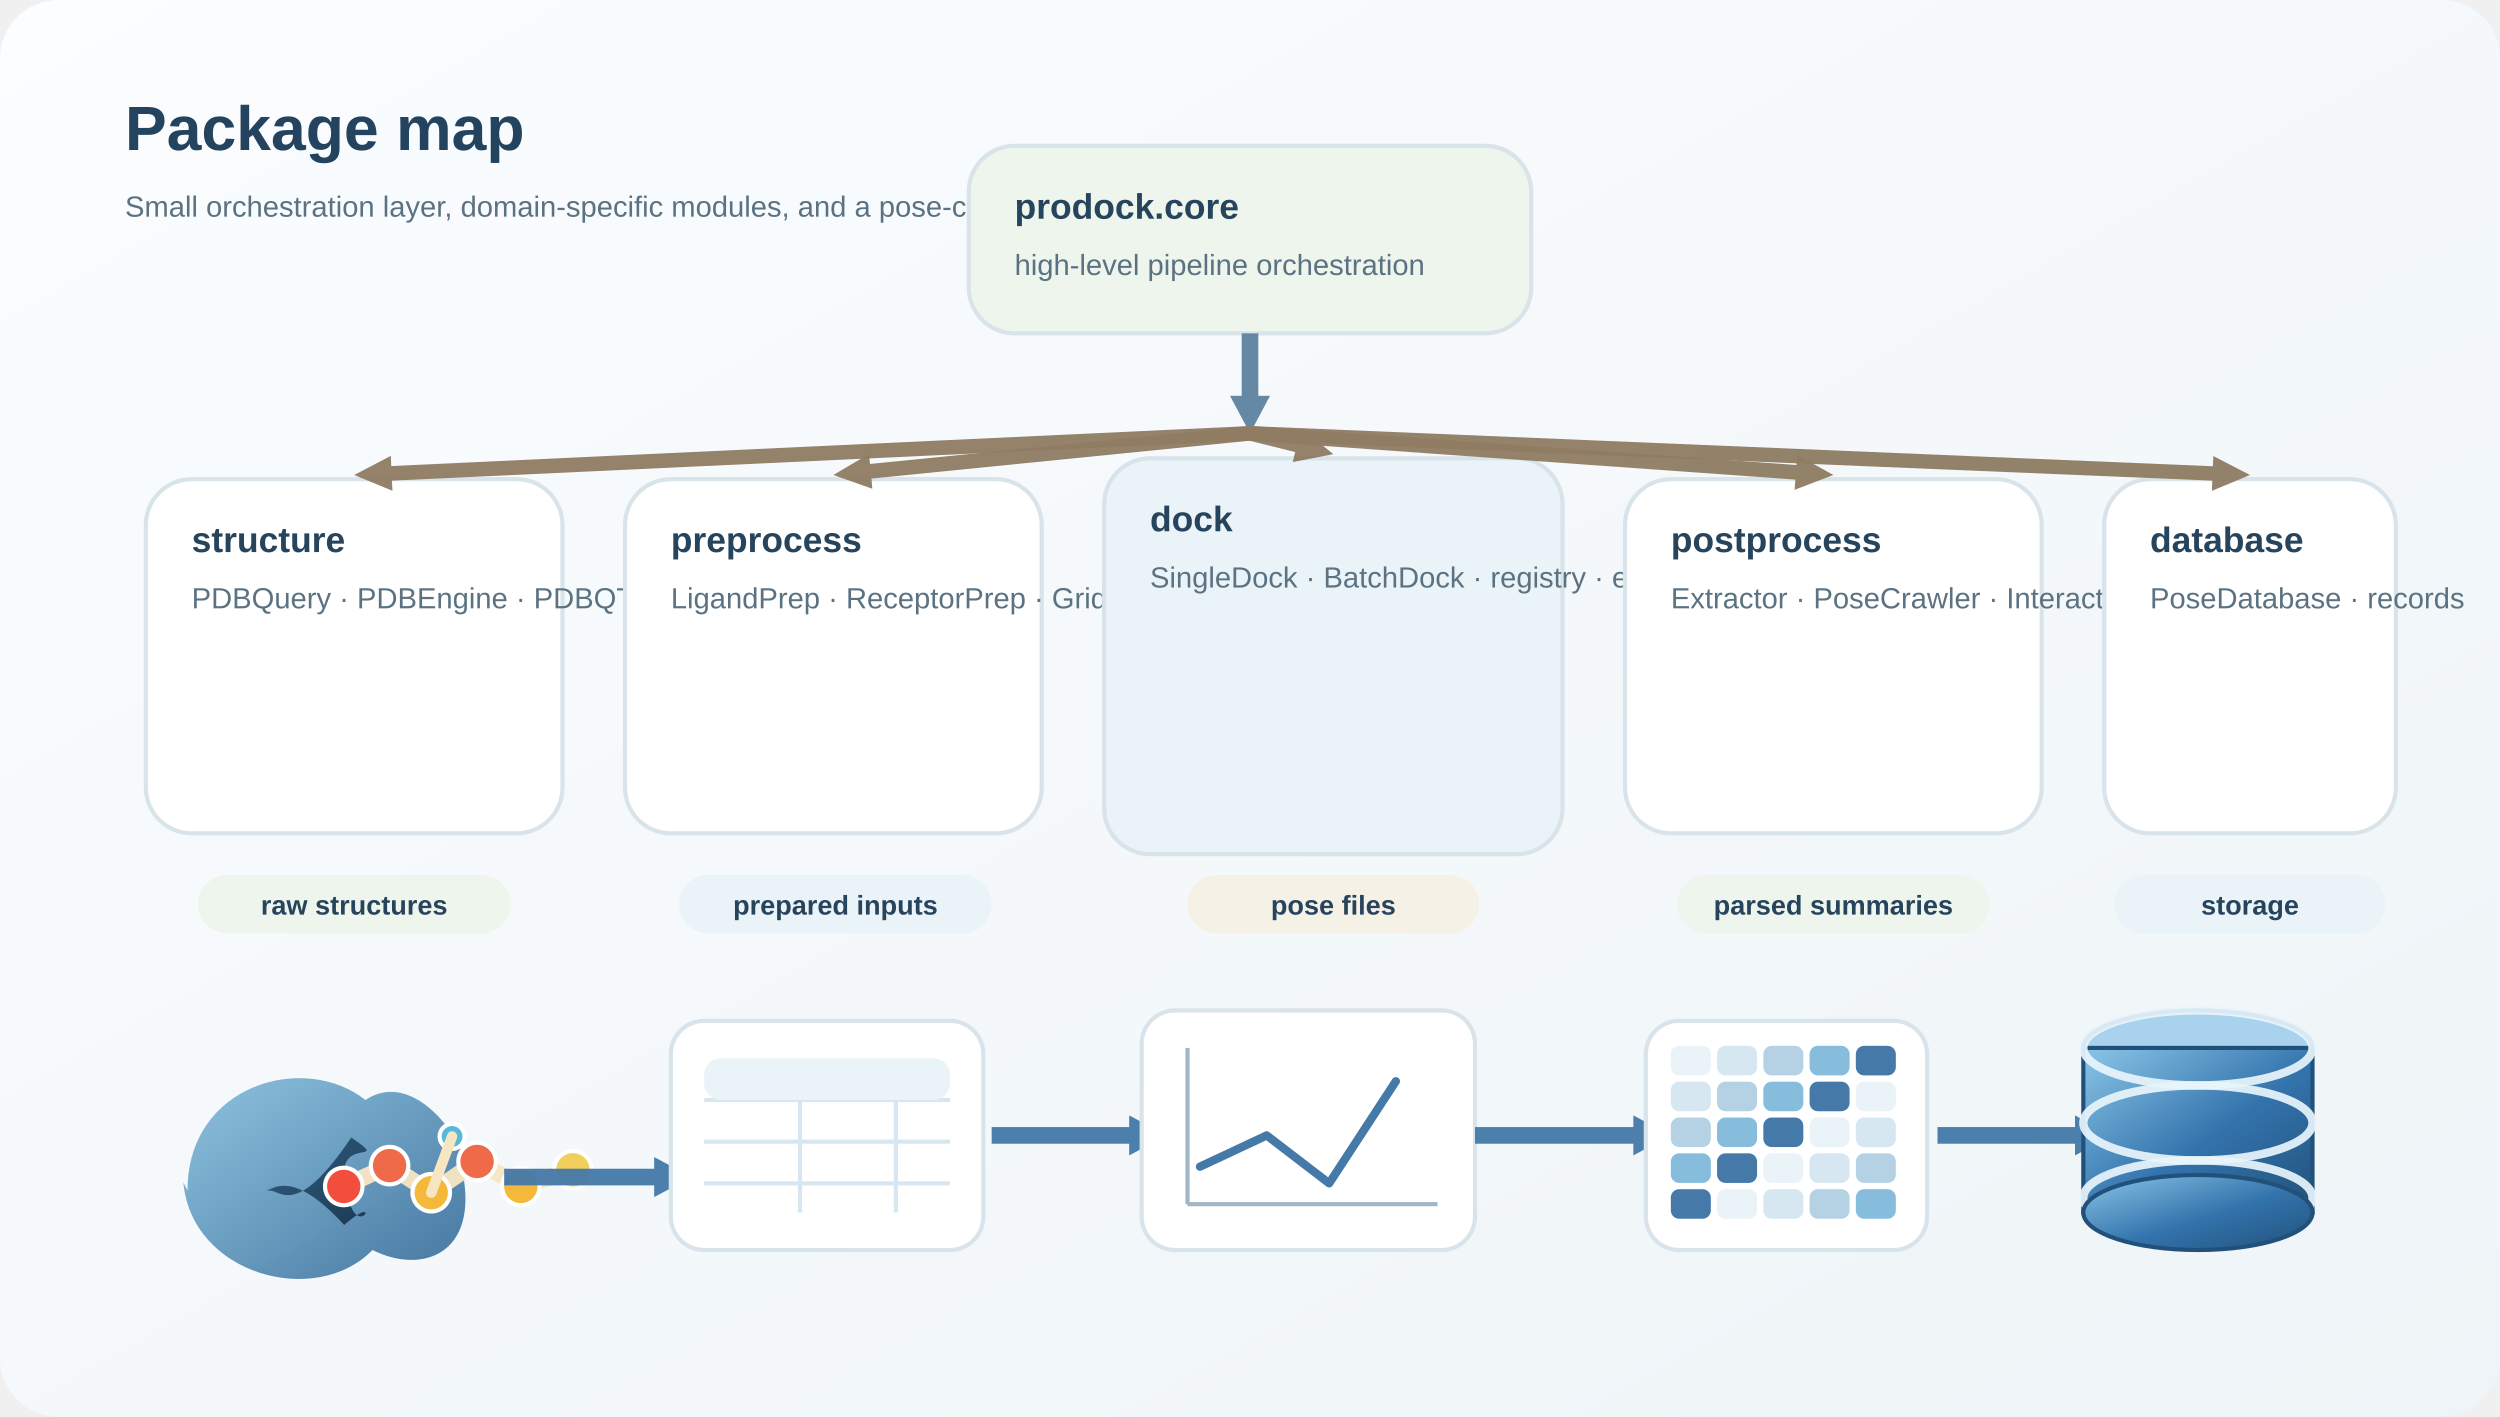
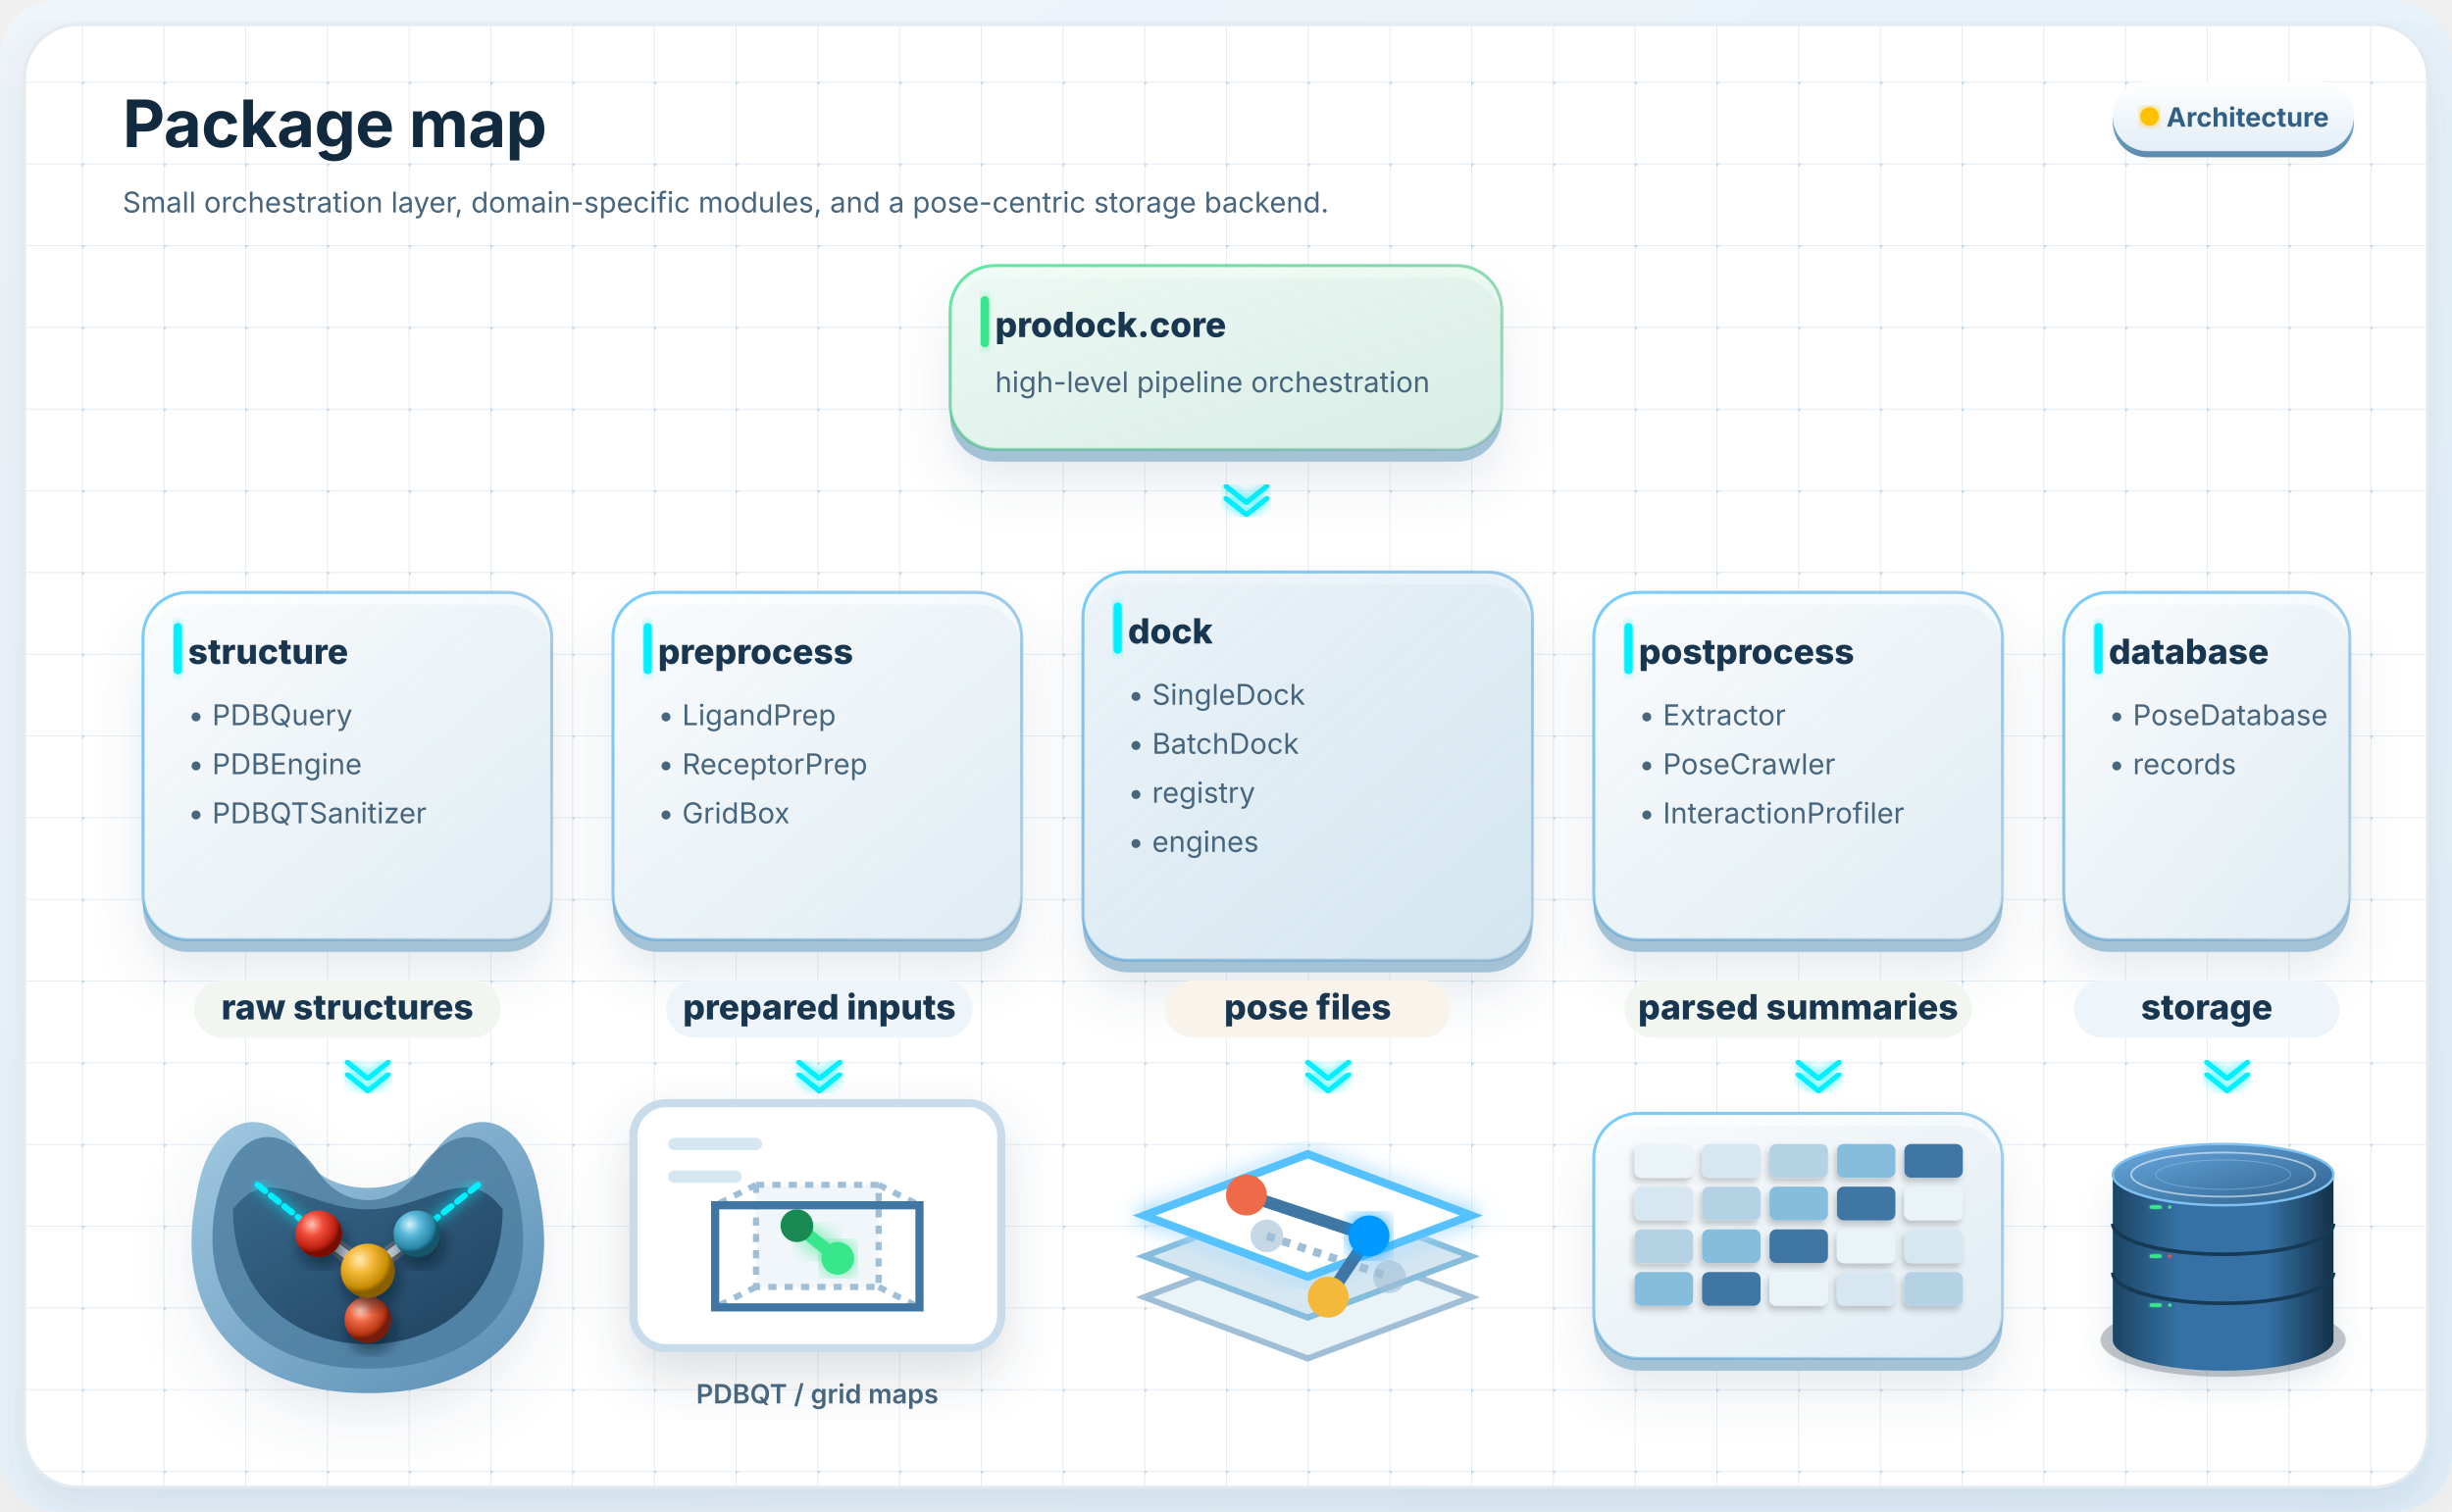
- <svg xmlns="http://www.w3.org/2000/svg" width="1200" height="680" viewBox="0 0 1200 680">
+ <svg xmlns="http://www.w3.org/2000/svg" width="1200" height="740" viewBox="0 0 1200 740">
  <defs>
    <linearGradient id="bggrad" x1="0" x2="1" y1="0" y2="1">
-       <stop offset="0%" stop-color="#fbfdff" />
-       <stop offset="100%" stop-color="#eef4f7" />
+       <stop offset="0%" stop-color="#f0f5fa" />
+       <stop offset="100%" stop-color="#e0eef8" />
+     </linearGradient>
+     <linearGradient id="navygrad" x1="0" x2="1" y1="0" y2="1">
+       <stop offset="0%" stop-color="#376789" />
+       <stop offset="100%" stop-color="#1f425f" />
    </linearGradient>
    <linearGradient id="bluegrad" x1="0" x2="1" y1="0" y2="1">
-       <stop offset="0%" stop-color="#86bddc" />
-       <stop offset="100%" stop-color="#366c98" />
-     </linearGradient>
-     <linearGradient id="navygrad" x1="0" x2="1" y1="0" y2="1">
-       <stop offset="0%" stop-color="#2f5d82" />
-       <stop offset="100%" stop-color="#1c3950" />
-     </linearGradient>
-     <linearGradient id="ambergrad" x1="0" x2="1" y1="0" y2="1">
-       <stop offset="0%" stop-color="#f6c86d" />
-       <stop offset="100%" stop-color="#c48d2d" />
-     </linearGradient>
-     <linearGradient id="sagegrad" x1="0" x2="1" y1="0" y2="1">
-       <stop offset="0%" stop-color="#9ab694" />
-       <stop offset="100%" stop-color="#6d856d" />
-     </linearGradient>
-     <linearGradient id="stonegrad" x1="0" x2="1" y1="0" y2="1">
-       <stop offset="0%" stop-color="#c8bcaa" />
-       <stop offset="100%" stop-color="#8f7c63" />
-     </linearGradient>
-     <linearGradient id="dbgrad" x1="0" x2="1" y1="0" y2="1">
-       <stop offset="0%" stop-color="#8bc6e8" />
-       <stop offset="55%" stop-color="#3373ac" />
-       <stop offset="100%" stop-color="#21517a" />
-     </linearGradient>
+       <stop offset="0%" stop-color="#9cc6df" />
+       <stop offset="100%" stop-color="#4f87b0" />
+     </linearGradient>
+     <linearGradient id="glassBox" x1="0%" y1="0%" x2="100%" y2="100%">
+       <stop offset="0%" stop-color="#ffffff" stop-opacity="0.95" />
+       <stop offset="100%" stop-color="#eaf3f8" stop-opacity="0.85" />
+     </linearGradient>
+     <linearGradient id="glassBoxAccent" x1="0%" y1="0%" x2="100%" y2="100%">
+       <stop offset="0%" stop-color="#f2fcf6" stop-opacity="0.95" />
+       <stop offset="100%" stop-color="#e0f5e8" stop-opacity="0.85" />
+     </linearGradient>
+     <linearGradient id="glassBoxBlue" x1="0%" y1="0%" x2="100%" y2="100%">
+       <stop offset="0%" stop-color="#f0f6fa" stop-opacity="0.95" />
+       <stop offset="100%" stop-color="#dcecf5" stop-opacity="0.85" />
+     </linearGradient>
+     <linearGradient id="boxStroke" x1="0%" y1="0%" x2="100%" y2="100%">
+       <stop offset="0%" stop-color="#55c2ff" stop-opacity="0.8" />
+       <stop offset="100%" stop-color="#2a75b3" stop-opacity="0.2" />
+     </linearGradient>
+     <linearGradient id="boxStrokeGreen" x1="0%" y1="0%" x2="100%" y2="100%">
+       <stop offset="0%" stop-color="#38e68c" stop-opacity="0.8" />
+       <stop offset="100%" stop-color="#198a51" stop-opacity="0.2" />
+     </linearGradient>
+     <linearGradient id="pillTop" x1="0%" y1="0%" x2="0%" y2="100%">
+       <stop offset="0%" stop-color="#ffffff" />
+       <stop offset="100%" stop-color="#e2eef7" />
+     </linearGradient>
+     <linearGradient id="pillSide" x1="0%" y1="0%" x2="0%" y2="100%">
+       <stop offset="0%" stop-color="#92bcdc" />
+       <stop offset="100%" stop-color="#5a8bac" />
+     </linearGradient>
+     <linearGradient id="dbBodyGrad" x1="0" x2="1" y1="0" y2="0">
+       <stop offset="0%" stop-color="#1c4463" />
+       <stop offset="30%" stop-color="#3571a5" />
+       <stop offset="70%" stop-color="#3571a5" />
+       <stop offset="100%" stop-color="#143147" />
+     </linearGradient>
+     <linearGradient id="dbTopGrad" x1="0" x2="1" y1="0" y2="1">
+       <stop offset="0%" stop-color="#6baae0" />
+       <stop offset="100%" stop-color="#2c608c" />
+     </linearGradient>
+     <radialGradient id="sphereYellow" cx="35%" cy="30%" r="60%">
+       <stop offset="0%" stop-color="#ffebb3" />
+       <stop offset="40%" stop-color="#f4b93b" />
+       <stop offset="85%" stop-color="#c98d06" />
+       <stop offset="100%" stop-color="#8a5f00" />
+     </radialGradient>
+     <radialGradient id="sphereRed" cx="35%" cy="30%" r="60%">
+       <stop offset="0%" stop-color="#ffc2b3" />
+       <stop offset="40%" stop-color="#f24d3d" />
+       <stop offset="85%" stop-color="#bd2111" />
+       <stop offset="100%" stop-color="#7a1005" />
+     </radialGradient>
+     <radialGradient id="sphereBlue" cx="35%" cy="30%" r="60%">
+       <stop offset="0%" stop-color="#d4f1fa" />
+       <stop offset="40%" stop-color="#57b8d9" />
+       <stop offset="85%" stop-color="#2a86a6" />
+       <stop offset="100%" stop-color="#14546b" />
+     </radialGradient>
+     <radialGradient id="sphereOrange" cx="35%" cy="30%" r="60%">
+       <stop offset="0%" stop-color="#ffd1c2" />
+       <stop offset="40%" stop-color="#ef6a48" />
+       <stop offset="85%" stop-color="#b83614" />
+       <stop offset="100%" stop-color="#751e08" />
+     </radialGradient>
+     <pattern id="cyberGrid" width="40" height="40" patternUnits="userSpaceOnUse">
+       <path d="M 40 0 L 0 0 0 40" fill="none" stroke="#cddce8" stroke-width="0.8" opacity="0.6" />
+       <circle cx="0" cy="0" r="1.5" fill="#a9c2d6" opacity="0.5" />
+     </pattern>
+     <filter id="softshadow" x="-20%" y="-20%" width="140%" height="160%">
+       <feDropShadow dx="0" dy="10" stdDeviation="12" flood-color="#4d6f8f" flood-opacity="0.15" />
+     </filter>
+     <filter id="innershadow" x="-20%" y="-20%" width="140%" height="140%">
+       <feDropShadow dx="0" dy="2" stdDeviation="2" flood-color="#afbfcc" flood-opacity="0.10" />
+     </filter>
+     <filter id="glow">
+       <feGaussianBlur stdDeviation="2.5" result="coloredBlur" />
+       <feMerge>
+         <feMergeNode in="coloredBlur" />
+         <feMergeNode in="SourceGraphic" />
+       </feMerge>
+     </filter>
+     <filter id="glowGreen">
+       <feGaussianBlur stdDeviation="2.5" result="coloredBlur" />
+       <feMerge>
+         <feMergeNode in="coloredBlur" />
+         <feMergeNode in="SourceGraphic" />
+       </feMerge>
+     </filter>
+     <filter id="blocky3D" x="-50%" y="-50%" width="200%" height="200%">
+       <feDropShadow dx="-2.5" dy="3.5" stdDeviation="0" flood-color="#1a364f" flood-opacity="0.4" />
+       <feDropShadow dx="-1" dy="2" stdDeviation="1.5" flood-color="#000000" flood-opacity="0.2" />
+     </filter>
+     <filter id="cardShadow" x="-30%" y="-30%" width="160%" height="160%">
+       <feDropShadow dx="0" dy="6" stdDeviation="6" flood-color="#3a566e" flood-opacity="0.18" />
+     </filter>
+     <filter id="atomShadow" x="-30%" y="-30%" width="160%" height="160%">
+       <feDropShadow dx="1.5" dy="4" stdDeviation="2.5" flood-color="#051421" flood-opacity="0.5" />
+     </filter>
    <style>
-     .title{font:700 30px Arial, sans-serif; fill:#23435f}
-     .subtitle{font:600 18px Arial, sans-serif; fill:#4579A8}
-     .label{font:700 17px Arial, sans-serif; fill:#27445D}
-     .body{font:400 14px Arial, sans-serif; fill:#5B7282}
-     .small{font:600 13px Arial, sans-serif; fill:#5B7282}
-     .tiny{font:600 11px Arial, sans-serif; fill:#6d7d87}
+     .title{font:700 32px 'Inter','Segoe UI',Arial,sans-serif; fill:#112a40; letter-spacing:-0.2px}
+     .label{font:800 17px 'Inter','Segoe UI',Arial,sans-serif; fill:#18364f}
+     .body{font:400 14px 'Inter','Segoe UI',Arial,sans-serif; fill:#47657d}
+     .small{font:600 13px 'Inter','Segoe UI',Arial,sans-serif; fill:#47657d}
+     .tiny{font:600 11.5px 'Inter','Segoe UI',Arial,sans-serif; fill:#6a7e8c; letter-spacing:0.1px}
+     .neon-green{fill:#10b968}
+     .cyber-dot{fill:#ffc000}
  </style>
  </defs>
-   <rect x="0" y="0" width="1200" height="680" rx="28" fill="url(#bggrad)" />
+   <rect x="0" y="0" width="1200" height="740" rx="28" fill="url(#bggrad)" />
+   <rect x="12" y="12" width="1176" height="716" rx="26" fill="#ffffff" filter="url(#softshadow)" />
+   <rect x="12" y="12" width="1176" height="716" rx="26" fill="url(#cyberGrid)" />
+   <rect x="12" y="12" width="1176" height="716" rx="26" fill="none" stroke="#e3ebf1" stroke-width="1.5" pointer-events="none" />
  <text x="60" y="72" class="title">Package map</text>
+   <g transform="translate(1034, 40)">
+     <rect x="0" y="3" width="118" height="34" rx="17" fill="url(#pillSide)" filter="url(#innershadow)" />
+     <rect x="0" y="0" width="118" height="34" rx="17" fill="url(#pillTop)" />
+     <circle cx="18" cy="17" r="4.5" class="cyber-dot" filter="url(#glow)" />
+     <text x="66" y="22" font-family="Inter,Segoe UI,Arial,sans-serif" font-size="13" font-weight="700" fill="#315f86" text-anchor="middle">Architecture</text>
+   </g>
  <text x="60" y="104" class="body">Small orchestration layer, domain-specific modules, and a pose-centric storage backend.</text>
-   <rect x="465" y="70" width="270" height="90" rx="22" fill="#eef5ed" stroke="#d8e3ea" stroke-width="2" />
-   <text x="487" y="105" class="label">prodock.core</text>
-   <text x="487" y="132" class="body">high-level pipeline orchestration</text>
-   <polygon points="596.0,160.0 596.0,190.0 590.4,190.0 600.0,208.0 609.6,190.0 604.0,190.0 604.0,160.0" fill="#5d83a0" opacity="0.95" />
-   <rect x="70" y="230" width="200" height="170" rx="22" fill="#ffffff" stroke="#d8e3ea" stroke-width="2" />
-   <text x="92" y="265" class="label">structure</text>
-   <text x="92" y="292" class="body">PDBQuery · PDBEngine · PDBQTSanitizer</text>
-   <rect x="300" y="230" width="200" height="170" rx="22" fill="#ffffff" stroke="#d8e3ea" stroke-width="2" />
-   <text x="322" y="265" class="label">preprocess</text>
-   <text x="322" y="292" class="body">LigandPrep · ReceptorPrep · GridBox</text>
-   <rect x="530" y="220" width="220" height="190" rx="22" fill="#eaf3f8" stroke="#d8e3ea" stroke-width="2" />
-   <text x="552" y="255" class="label">dock</text>
-   <text x="552" y="282" class="body">SingleDock · BatchDock · registry · engines</text>
-   <rect x="780" y="230" width="200" height="170" rx="22" fill="#ffffff" stroke="#d8e3ea" stroke-width="2" />
-   <text x="802" y="265" class="label">postprocess</text>
-   <text x="802" y="292" class="body">Extractor · PoseCrawler · InteractionProfiler</text>
-   <rect x="1010" y="230" width="140" height="170" rx="22" fill="#ffffff" stroke="#d8e3ea" stroke-width="2" />
-   <text x="1032" y="265" class="label">database</text>
-   <text x="1032" y="292" class="body">PoseDatabase · records</text>
-   <polygon points="599.8,204.5 187.8,223.7 187.6,218.8 170.0,228.0 188.4,235.6 188.1,230.7 600.2,211.5" fill="#8f7c63" opacity="0.95" />
-   <polygon points="599.7,204.5 417.6,222.7 417.1,217.9 400.0,228.0 418.7,234.6 418.3,229.7 600.3,211.5" fill="#8f7c63" opacity="0.95" />
-   <polygon points="599.2,211.4 621.7,217.0 620.5,221.8 640.0,218.0 624.6,205.5 623.4,210.2 600.8,204.6" fill="#8f7c63" opacity="0.95" />
-   <polygon points="599.8,211.5 861.8,230.2 861.4,235.1 880.0,228.0 862.6,218.3 862.3,223.2 600.2,204.5" fill="#8f7c63" opacity="0.95" />
-   <polygon points="599.9,211.5 1061.9,230.7 1061.7,235.6 1080.0,228.0 1062.4,218.9 1062.2,223.8 600.1,204.5" fill="#8f7c63" opacity="0.95" />
-   <rect x="95" y="420" width="150" height="28" rx="14.0" fill="#EEF5ED" />
-   <text x="170.0" y="439.0" font-family="Arial,sans-serif" font-size="13" font-weight="700" fill="#27445D" text-anchor="middle">raw structures</text>
-   <rect x="326" y="420" width="150" height="28" rx="14.0" fill="#EAF3F8" />
-   <text x="401.0" y="439.0" font-family="Arial,sans-serif" font-size="13" font-weight="700" fill="#27445D" text-anchor="middle">prepared inputs</text>
-   <rect x="570" y="420" width="140" height="28" rx="14.0" fill="#F6F1E7" />
-   <text x="640.0" y="439.0" font-family="Arial,sans-serif" font-size="13" font-weight="700" fill="#27445D" text-anchor="middle">pose files</text>
-   <rect x="805" y="420" width="150" height="28" rx="14.0" fill="#EEF5ED" />
-   <text x="880.0" y="439.0" font-family="Arial,sans-serif" font-size="13" font-weight="700" fill="#27445D" text-anchor="middle">parsed summaries</text>
-   <rect x="1015" y="420" width="130" height="28" rx="14.0" fill="#EAF3F8" />
-   <text x="1080.0" y="439.0" font-family="Arial,sans-serif" font-size="13" font-weight="700" fill="#27445D" text-anchor="middle">storage</text>
-   <g transform="translate(70,500)">
-     <path d="M20,71.5 C20,20 76.5,5 105.4,28 C132.6,10 160,60 152,62.4 C160,102 132.6,112 108.8,100 C81.6,128 22,112 18,67.6 Z" fill="url(#bluegrad)" opacity="0.92" />
-     <path d="M58,71.5 C62,70 71.4,62 95.2,88 C115.6,70 100,100 96,68.9 C90,44 119,60 98.6,46 C73.1,84 65,72 60,71.5 Z" fill="url(#navygrad)" opacity="0.98" />
-     <line x1="95.0" y1="69.5" x2="117.0" y2="59.5" stroke="#f7e6c2" stroke-width="8.0" stroke-linecap="round" opacity="0.95" />
-     <line x1="117.0" y1="59.5" x2="137.0" y2="72.5" stroke="#f7e6c2" stroke-width="8.0" stroke-linecap="round" opacity="0.95" />
-     <line x1="137.0" y1="72.5" x2="159.0" y2="57.5" stroke="#f7e6c2" stroke-width="8.0" stroke-linecap="round" opacity="0.95" />
-     <line x1="159.0" y1="57.5" x2="180.0" y2="69.5" stroke="#f7e6c2" stroke-width="8.0" stroke-linecap="round" opacity="0.95" />
-     <line x1="180.0" y1="69.5" x2="205.0" y2="61.5" stroke="#f7e6c2" stroke-width="8.0" stroke-linecap="round" opacity="0.95" />
-     <circle cx="95.0" cy="69.5" r="9.0" fill="#f24d3d" stroke="#ffffff" stroke-width="2.0" />
-     <circle cx="117.0" cy="59.5" r="9.0" fill="#ef6a48" stroke="#ffffff" stroke-width="2.0" />
-     <circle cx="137.0" cy="72.5" r="9.0" fill="#f4b93b" stroke="#ffffff" stroke-width="2.0" />
-     <circle cx="159.0" cy="57.5" r="9.0" fill="#ef6a48" stroke="#ffffff" stroke-width="2.0" />
-     <circle cx="180.0" cy="69.5" r="9.0" fill="#f4b93b" stroke="#ffffff" stroke-width="2.0" />
-     <circle cx="205.0" cy="61.5" r="9.0" fill="#f0d05a" stroke="#ffffff" stroke-width="2.0" />
-     <circle cx="147.0" cy="45.5" r="6.0" fill="#57b8d9" stroke="#fff" stroke-width="2.0" />
-     <line x1="137.0" y1="72.5" x2="147.0" y2="45.5" stroke="#f7e6c2" stroke-width="5.0" stroke-linecap="round" />
+   <g stroke="#00f0ff" stroke-width="2.5" stroke-linecap="round" stroke-linejoin="round" fill="none" transform="translate(0, 60)">
+     <g transform="translate(600, 178)">
+       <path d="M 0 0 L 10 8 L 20 0" filter="url(#glow)" />
+       <path d="M 0 6 L 10 14 L 20 6" filter="url(#glow)" />
+     </g>
+     <g transform="translate(345, 332)">
+       <path d="M 0 0 L 8 10 L 0 20" filter="url(#glow)" />
+       <path d="M 6 0 L 14 10 L 6 20" filter="url(#glow)" />
+     </g>
+     <g transform="translate(345, 490)">
+       <path d="M 0 0 L 8 10 L 0 20" filter="url(#glow)" />
+       <path d="M 6 0 L 14 10 L 6 20" filter="url(#glow)" />
+     </g>
+     <g transform="translate(170, 460)">
+       <path d="M 0 0 L 10 8 L 20 0" filter="url(#glow)" />
+       <path d="M 0 6 L 10 14 L 20 6" filter="url(#glow)" />
+     </g>
+     <g transform="translate(391, 460)">
+       <path d="M 0 0 L 10 8 L 20 0" filter="url(#glow)" />
+       <path d="M 0 6 L 10 14 L 20 6" filter="url(#glow)" />
+     </g>
+     <g transform="translate(640, 460)">
+       <path d="M 0 0 L 10 8 L 20 0" filter="url(#glow)" />
+       <path d="M 0 6 L 10 14 L 20 6" filter="url(#glow)" />
+     </g>
+     <g transform="translate(880, 460)">
+       <path d="M 0 0 L 10 8 L 20 0" filter="url(#glow)" />
+       <path d="M 0 6 L 10 14 L 20 6" filter="url(#glow)" />
+     </g>
+     <g transform="translate(1080, 460)">
+       <path d="M 0 0 L 10 8 L 20 0" filter="url(#glow)" />
+       <path d="M 0 6 L 10 14 L 20 6" filter="url(#glow)" />
+     </g>
  </g>
-   <polygon points="242.0,569.0 314.0,569.0 314.0,574.6 332.0,565.0 314.0,555.4 314.0,561.0 242.0,561.0" fill="#4579A8" opacity="0.95" />
-   <g transform="translate(322,490)">
-     <rect x="0" y="0" width="150" height="110" rx="16" fill="#ffffff" stroke="#d8e3ea" stroke-width="2" />
-     <line x1="16" y1="38" x2="134" y2="38" stroke="#d7e6ef" stroke-width="2" />
-     <line x1="16" y1="58" x2="134" y2="58" stroke="#d7e6ef" stroke-width="2" />
-     <line x1="16" y1="78" x2="134" y2="78" stroke="#d7e6ef" stroke-width="2" />
-     <line x1="62" y1="18" x2="62" y2="92" stroke="#d7e6ef" stroke-width="2" />
-     <line x1="108" y1="18" x2="108" y2="92" stroke="#d7e6ef" stroke-width="2" />
-     <rect x="16" y="18" width="118" height="20" rx="8" fill="#EAF3F8" />
-   </g>
-   <polygon points="476.0,549.0 542.0,549.0 542.0,554.6 560.0,545.0 542.0,535.4 542.0,541.0 476.0,541.0" fill="#4579A8" opacity="0.95" />
-   <g transform="translate(548,485)">
-     <rect x="0" y="0" width="160" height="115" rx="16" fill="#ffffff" stroke="#d8e3ea" stroke-width="2" />
-     <line x1="22" y1="93" x2="142" y2="93" stroke="#9fb6c8" stroke-width="2" />
-     <line x1="22" y1="18" x2="22" y2="93" stroke="#9fb6c8" stroke-width="2" />
-     <polyline points="28,75 60,60 90,83 122,34" fill="none" stroke="#4579A8" stroke-width="4" stroke-linecap="round" stroke-linejoin="round" />
-   </g>
-   <polygon points="708.0,549.0 784.0,549.0 784.0,554.6 802.0,545.0 784.0,535.4 784.0,541.0 708.0,541.0" fill="#4579A8" opacity="0.95" />
-   <g transform="translate(790,490)">
-     <rect x="0" y="0" width="135" height="110" rx="16" fill="#ffffff" stroke="#d8e3ea" stroke-width="2" />
-     <rect x="12.0" y="12.0" width="19.2" height="14.2" rx="4" fill="#eaf3f8" />
-     <rect x="34.2" y="12.0" width="19.2" height="14.2" rx="4" fill="#d6e7f1" />
-     <rect x="56.4" y="12.0" width="19.2" height="14.2" rx="4" fill="#b5d2e5" />
-     <rect x="78.6" y="12.0" width="19.2" height="14.2" rx="4" fill="#86bddc" />
-     <rect x="100.8" y="12.0" width="19.2" height="14.2" rx="4" fill="#4579A8" />
-     <rect x="12.0" y="29.2" width="19.2" height="14.2" rx="4" fill="#d6e7f1" />
-     <rect x="34.2" y="29.2" width="19.2" height="14.2" rx="4" fill="#b5d2e5" />
-     <rect x="56.4" y="29.2" width="19.2" height="14.2" rx="4" fill="#86bddc" />
-     <rect x="78.6" y="29.2" width="19.2" height="14.2" rx="4" fill="#4579A8" />
-     <rect x="100.8" y="29.2" width="19.2" height="14.2" rx="4" fill="#eaf3f8" />
-     <rect x="12.0" y="46.4" width="19.2" height="14.2" rx="4" fill="#b5d2e5" />
-     <rect x="34.2" y="46.4" width="19.2" height="14.2" rx="4" fill="#86bddc" />
-     <rect x="56.4" y="46.4" width="19.2" height="14.2" rx="4" fill="#4579A8" />
-     <rect x="78.6" y="46.4" width="19.2" height="14.2" rx="4" fill="#eaf3f8" />
-     <rect x="100.8" y="46.4" width="19.2" height="14.2" rx="4" fill="#d6e7f1" />
-     <rect x="12.0" y="63.6" width="19.2" height="14.2" rx="4" fill="#86bddc" />
-     <rect x="34.2" y="63.6" width="19.2" height="14.2" rx="4" fill="#4579A8" />
-     <rect x="56.4" y="63.6" width="19.2" height="14.2" rx="4" fill="#eaf3f8" />
-     <rect x="78.6" y="63.6" width="19.2" height="14.2" rx="4" fill="#d6e7f1" />
-     <rect x="100.8" y="63.6" width="19.2" height="14.2" rx="4" fill="#b5d2e5" />
-     <rect x="12.0" y="80.8" width="19.2" height="14.2" rx="4" fill="#4579A8" />
-     <rect x="34.2" y="80.8" width="19.2" height="14.2" rx="4" fill="#eaf3f8" />
-     <rect x="56.4" y="80.8" width="19.2" height="14.2" rx="4" fill="#d6e7f1" />
-     <rect x="78.6" y="80.8" width="19.2" height="14.2" rx="4" fill="#b5d2e5" />
-     <rect x="100.8" y="80.8" width="19.2" height="14.2" rx="4" fill="#86bddc" />
-   </g>
-   <polygon points="930.0,549.0 996.0,549.0 996.0,554.6 1014.0,545.0 996.0,535.4 996.0,541.0 930.0,541.0" fill="#4579A8" opacity="0.95" />
-   <g transform="translate(1000,485)">
-     <ellipse cx="55.0" cy="18" rx="55.0" ry="18" fill="#a8d2ee" stroke="#21517a" stroke-width="2" />
-     <rect x="0" y="18" width="110" height="79" fill="url(#dbgrad)" stroke="#21517a" stroke-width="2" />
-     <ellipse cx="55.0" cy="18" rx="55.0" ry="18" fill="none" stroke="#e8f5fc" stroke-width="4" opacity="0.92" />
-     <ellipse cx="55.0" cy="54" rx="55.0" ry="18" fill="none" stroke="#e8f5fc" stroke-width="4" opacity="0.92" />
-     <ellipse cx="55.0" cy="90" rx="55.0" ry="18" fill="none" stroke="#e8f5fc" stroke-width="4" opacity="0.92" />
-     <ellipse cx="55.0" cy="97" rx="55.0" ry="18" fill="url(#dbgrad)" stroke="#21517a" stroke-width="2" />
+   <g transform="translate(0, 60)">
+     <g transform="translate(465, 70)">
+       <rect x="0" y="6" width="270" height="90" rx="22" fill="#a4c2d6" filter="url(#softshadow)" />
+       <rect x="0" y="0" width="270" height="90" rx="22" fill="url(#glassBoxAccent)" stroke="url(#boxStrokeGreen)" stroke-width="1.5" />
+       <text x="22" y="35" class="label">prodock.core</text>
+       <text x="22" y="62" class="body">high-level pipeline orchestration</text>
+       <rect x="15" y="15" width="4" height="25" rx="2" fill="#38e68c" filter="url(#glowGreen)" />
+     </g>
+     <g transform="translate(70, 230)">
+       <rect x="0" y="6" width="200" height="170" rx="22" fill="#a4c2d6" filter="url(#softshadow)" />
+       <rect x="0" y="0" width="200" height="170" rx="22" fill="url(#glassBox)" stroke="url(#boxStroke)" stroke-width="1.5" />
+       <text x="22" y="35" class="label">structure</text>
+       <text x="22" y="65" class="body">
+         <tspan x="22" dy="0">• PDBQuery</tspan>
+         <tspan x="22" dy="24">• PDBEngine</tspan>
+         <tspan x="22" dy="24">• PDBQTSanitizer</tspan>
+       </text>
+       <rect x="15" y="15" width="4" height="25" rx="2" fill="#00f0ff" filter="url(#glow)" />
+     </g>
+     <g transform="translate(300, 230)">
+       <rect x="0" y="6" width="200" height="170" rx="22" fill="#a4c2d6" filter="url(#softshadow)" />
+       <rect x="0" y="0" width="200" height="170" rx="22" fill="url(#glassBox)" stroke="url(#boxStroke)" stroke-width="1.5" />
+       <text x="22" y="35" class="label">preprocess</text>
+       <text x="22" y="65" class="body">
+         <tspan x="22" dy="0">• LigandPrep</tspan>
+         <tspan x="22" dy="24">• ReceptorPrep</tspan>
+         <tspan x="22" dy="24">• GridBox</tspan>
+       </text>
+       <rect x="15" y="15" width="4" height="25" rx="2" fill="#00f0ff" filter="url(#glow)" />
+     </g>
+     <g transform="translate(530, 220)">
+       <rect x="0" y="6" width="220" height="190" rx="22" fill="#a4c2d6" filter="url(#softshadow)" />
+       <rect x="0" y="0" width="220" height="190" rx="22" fill="url(#glassBoxBlue)" stroke="url(#boxStroke)" stroke-width="1.5" />
+       <text x="22" y="35" class="label">dock</text>
+       <text x="22" y="65" class="body">
+         <tspan x="22" dy="0">• SingleDock</tspan>
+         <tspan x="22" dy="24">• BatchDock</tspan>
+         <tspan x="22" dy="24">• registry</tspan>
+         <tspan x="22" dy="24">• engines</tspan>
+       </text>
+       <rect x="15" y="15" width="4" height="25" rx="2" fill="#00f0ff" filter="url(#glow)" />
+     </g>
+     <g transform="translate(780, 230)">
+       <rect x="0" y="6" width="200" height="170" rx="22" fill="#a4c2d6" filter="url(#softshadow)" />
+       <rect x="0" y="0" width="200" height="170" rx="22" fill="url(#glassBox)" stroke="url(#boxStroke)" stroke-width="1.5" />
+       <text x="22" y="35" class="label">postprocess</text>
+       <text x="22" y="65" class="body">
+         <tspan x="22" dy="0">• Extractor</tspan>
+         <tspan x="22" dy="24">• PoseCrawler</tspan>
+         <tspan x="22" dy="24">• InteractionProfiler</tspan>
+       </text>
+       <rect x="15" y="15" width="4" height="25" rx="2" fill="#00f0ff" filter="url(#glow)" />
+     </g>
+     <g transform="translate(1010, 230)">
+       <rect x="0" y="6" width="140" height="170" rx="22" fill="#a4c2d6" filter="url(#softshadow)" />
+       <rect x="0" y="0" width="140" height="170" rx="22" fill="url(#glassBox)" stroke="url(#boxStroke)" stroke-width="1.5" />
+       <text x="22" y="35" class="label">database</text>
+       <text x="22" y="65" class="body">
+         <tspan x="22" dy="0">• PoseDatabase</tspan>
+         <tspan x="22" dy="24">• records</tspan>
+       </text>
+       <rect x="15" y="15" width="4" height="25" rx="2" fill="#00f0ff" filter="url(#glow)" />
+     </g>
+     <rect x="95" y="420" width="150" height="28" rx="14.0" fill="#f1f7f0" />
+     <text x="170.0" y="439.0" class="label" fill="#23445f" text-anchor="middle" font-size="13">raw structures</text>
+     <rect x="326" y="420" width="150" height="28" rx="14.0" fill="#edf5fa" />
+     <text x="401.0" y="439.0" class="label" fill="#23445f" text-anchor="middle" font-size="13">prepared inputs</text>
+     <rect x="570" y="420" width="140" height="28" rx="14.0" fill="#f8f4ec" />
+     <text x="640.0" y="439.0" class="label" fill="#23445f" text-anchor="middle" font-size="13">pose files</text>
+     <rect x="795" y="420" width="170" height="28" rx="14.0" fill="#f1f7f0" />
+     <text x="880.0" y="439.0" class="label" fill="#23445f" text-anchor="middle" font-size="13">parsed summaries</text>
+     <rect x="1015" y="420" width="130" height="28" rx="14.0" fill="#edf5fa" />
+     <text x="1080.0" y="439.0" class="label" fill="#23445f" text-anchor="middle" font-size="13">storage</text>
+     <g transform="translate(0,-50) scale(1.2)">
+       <path d="M 80,480 C 70,530 100,560 150,560 C 200,560 230,530 220,480 C 215,445 190,440 175,465 C 165,480 135,480 125,465 C 110,440 85,445 80,480 Z" fill="url(#bluegrad)" opacity="0.95" filter="url(#softshadow)" />
+       <path d="M 88,483 C 80,525 108,550 150,550 C 192,550 220,525 212,483 C 205,450 185,448 170,470 C 160,485 140,485 130,470 C 115,448 95,450 88,483 Z" fill="#4a7c9f" opacity="0.8" />
+       <path d="M 95,485 C 95,520 120,540 150,540 C 180,540 205,520 205,485 C 190,465 175,485 150,485 C 125,485 110,465 95,485 Z" fill="url(#navygrad)" opacity="1" />
+       <line x1="130" y1="495" x2="105" y2="475" stroke="#00f0ff" stroke-width="2.5" stroke-dasharray="4,3" stroke-linecap="round" filter="url(#glow)" />
+       <line x1="170" y1="495" x2="195" y2="475" stroke="#00f0ff" stroke-width="2.5" stroke-dasharray="4,3" stroke-linecap="round" filter="url(#glow)" />
+       <line x1="150" y1="530" x2="150" y2="550" stroke="#00f0ff" stroke-width="2.5" stroke-dasharray="4,3" stroke-linecap="round" filter="url(#glow)" />
+       <line x1="150" y1="510" x2="130" y2="495" stroke="#5a6b7a" stroke-width="7" stroke-linecap="round" />
+       <line x1="150" y1="510" x2="130" y2="495" stroke="#cbd6e0" stroke-width="3.5" stroke-linecap="round" />
+       <line x1="150" y1="510" x2="170" y2="495" stroke="#5a6b7a" stroke-width="7" stroke-linecap="round" />
+       <line x1="150" y1="510" x2="170" y2="495" stroke="#cbd6e0" stroke-width="3.5" stroke-linecap="round" />
+       <line x1="150" y1="510" x2="150" y2="530" stroke="#5a6b7a" stroke-width="7" stroke-linecap="round" />
+       <line x1="150" y1="510" x2="150" y2="530" stroke="#cbd6e0" stroke-width="3.5" stroke-linecap="round" />
+       <circle cx="130" cy="495" r="9.5" fill="url(#sphereRed)" filter="url(#atomShadow)" />
+       <circle cx="170" cy="495" r="9.5" fill="url(#sphereBlue)" filter="url(#atomShadow)" />
+       <circle cx="150" cy="530" r="9.5" fill="url(#sphereOrange)" filter="url(#atomShadow)" />
+       <circle cx="150" cy="510" r="11" fill="url(#sphereYellow)" filter="url(#atomShadow)" />
+     </g>
+     <g transform="translate(300, 485)">
+       <g transform="translate(100, 55) scale(2.0)">
+         <rect x="-45" y="-30" width="90" height="60" rx="8" fill="#ffffff" stroke="#c9dceb" stroke-width="2" filter="url(#cardShadow)" />
+         <path d="M -15 -10 L 15 -10 L 15 15 L -15 15 Z" fill="#f0f6fa" stroke="#a0bed6" stroke-width="1.5" stroke-dasharray="2 2" />
+         <path d="M -15 -10 L -25 -5" fill="none" stroke="#a0bed6" stroke-width="1.5" stroke-dasharray="2 2" />
+         <path d="M 15 -10 L 25 -5" fill="none" stroke="#a0bed6" stroke-width="1.5" stroke-dasharray="2 2" />
+         <path d="M 15 15 L 25 20" fill="none" stroke="#a0bed6" stroke-width="1.5" stroke-dasharray="2 2" />
+         <path d="M -15 15 L -25 20" fill="none" stroke="#a0bed6" stroke-width="1.5" stroke-dasharray="2 2" />
+         <path d="M -25 -5 L 25 -5 L 25 20 L -25 20 Z" fill="none" stroke="#3f76a3" stroke-width="2" />
+         <line x1="-5" y1="0" x2="5" y2="8" stroke="#38e68c" stroke-width="3" filter="url(#glowGreen)" />
+         <circle cx="-5" cy="0" r="4" fill="#198a51" />
+         <circle cx="5" cy="8" r="4" fill="#38e68c" filter="url(#glowGreen)" />
+         <line x1="-35" y1="-20" x2="-15" y2="-20" stroke="#d6e7f1" stroke-width="3" stroke-linecap="round" />
+         <line x1="-35" y1="-12" x2="-20" y2="-12" stroke="#d6e7f1" stroke-width="3" stroke-linecap="round" />
+       </g>
+       <text x="100" y="142" class="small" text-anchor="middle">PDBQT / grid maps</text>
+     </g>
+     <g transform="translate(530, 485)">
+       <g transform="translate(110, 70) scale(2.0)">
+         <path d="M -40 10 L 0 25 L 40 10 L 0 -5 Z" fill="#eaf3f8" stroke="#a0bed6" stroke-width="1.5" />
+         <path d="M -40 0 L 0 15 L 40 0 L 0 -15 Z" fill="#d6e7f1" stroke="#86bddc" stroke-width="1.5" />
+         <path d="M -40 -10 L 0 5 L 40 -10 L 0 -25 Z" fill="#ffffff" stroke="#55c2ff" stroke-width="2" filter="url(#glow)" />
+         <line x1="-10" y1="-5" x2="20" y2="5" stroke="#a0bed6" stroke-width="2" stroke-dasharray="2 2" />
+         <circle cx="-10" cy="-5" r="4" fill="#a0bed6" opacity="0.6" />
+         <circle cx="20" cy="5" r="4" fill="#a0bed6" opacity="0.6" />
+         <line x1="-15" y1="-15" x2="15" y2="-5" stroke="#3f76a3" stroke-width="3" />
+         <line x1="15" y1="-5" x2="5" y2="10" stroke="#3f76a3" stroke-width="3" />
+         <circle cx="-15" cy="-15" r="5" fill="#ef6a48" />
+         <circle cx="15" cy="-5" r="5" fill="#0099ff" filter="url(#glow)" />
+         <circle cx="5" cy="10" r="5" fill="#f4b93b" />
+       </g>
+     </g>
+     <g transform="translate(780, 485)">
+       <rect x="0" y="6" width="200" height="120" rx="22" fill="#a4c2d6" filter="url(#softshadow)" />
+       <rect x="0" y="0" width="200" height="120" rx="22" fill="url(#glassBox)" stroke="url(#boxStroke)" stroke-width="1.5" />
+       <g filter="url(#blocky3D)" transform="translate(20, 15) scale(1.1)">
+         <rect x="0" y="0" width="26" height="15" rx="3" fill="#eaf3f8" />
+         <rect x="30" y="0" width="26" height="15" rx="3" fill="#d6e7f1" />
+         <rect x="60" y="0" width="26" height="15" rx="3" fill="#b5d2e5" />
+         <rect x="90" y="0" width="26" height="15" rx="3" fill="#86bddc" />
+         <rect x="120" y="0" width="26" height="15" rx="3" fill="#3f76a3" />
+         <rect x="0" y="19" width="26" height="15" rx="3" fill="#d6e7f1" />
+         <rect x="30" y="19" width="26" height="15" rx="3" fill="#b5d2e5" />
+         <rect x="60" y="19" width="26" height="15" rx="3" fill="#86bddc" />
+         <rect x="90" y="19" width="26" height="15" rx="3" fill="#3f76a3" />
+         <rect x="120" y="19" width="26" height="15" rx="3" fill="#eaf3f8" />
+         <rect x="0" y="38" width="26" height="15" rx="3" fill="#b5d2e5" />
+         <rect x="30" y="38" width="26" height="15" rx="3" fill="#86bddc" />
+         <rect x="60" y="38" width="26" height="15" rx="3" fill="#3f76a3" />
+         <rect x="90" y="38" width="26" height="15" rx="3" fill="#eaf3f8" />
+         <rect x="120" y="38" width="26" height="15" rx="3" fill="#d6e7f1" />
+         <rect x="0" y="57" width="26" height="15" rx="3" fill="#86bddc" />
+         <rect x="30" y="57" width="26" height="15" rx="3" fill="#3f76a3" />
+         <rect x="60" y="57" width="26" height="15" rx="3" fill="#eaf3f8" />
+         <rect x="90" y="57" width="26" height="15" rx="3" fill="#d6e7f1" />
+         <rect x="120" y="57" width="26" height="15" rx="3" fill="#b5d2e5" />
+       </g>
+     </g>
+     <g transform="translate(1010, 485)">
+       <g transform="translate(30, 15) scale(0.6)">
+         <ellipse cx="80" cy="160" rx="100" ry="30" fill="#0b1b29" opacity="0.25" filter="url(#softshadow)" />
+         <path d="M -10,25 L -10,160 A 90 25 0 0 0 170,160 L 170,25 Z" fill="url(#dbBodyGrad)" filter="url(#softshadow)" />
+         <ellipse cx="80" cy="25" rx="90" ry="25" fill="url(#dbTopGrad)" stroke="#81c1f2" stroke-width="2" />
+         <ellipse cx="80" cy="25" rx="75" ry="18" fill="none" stroke="#e8f5fc" stroke-width="1.5" opacity="0.6" />
+         <ellipse cx="80" cy="25" rx="55" ry="12" fill="none" stroke="#a9d6f5" stroke-width="0.8" opacity="0.4" />
+         <path d="M -10,65 A 90 25 0 0 0 170,65" fill="none" stroke="#163954" stroke-width="3" />
+         <path d="M -10,105 A 90 25 0 0 0 170,105" fill="none" stroke="#163954" stroke-width="3" />
+         <rect x="20" y="50" width="10" height="3" fill="#38e68c" rx="1.5" filter="url(#glowGreen)" />
+         <rect x="35" y="50" width="3" height="3" fill="#38e68c" rx="1.5" />
+         <rect x="20" y="90" width="10" height="3" fill="#38e68c" rx="1.5" filter="url(#glowGreen)" />
+         <rect x="35" y="90" width="3" height="3" fill="#f04d4d" rx="1.5" filter="url(#glow)" />
+         <rect x="20" y="130" width="10" height="3" fill="#38e68c" rx="1.5" filter="url(#glowGreen)" />
+         <rect x="35" y="130" width="3" height="3" fill="#38e68c" rx="1.5" />
+       </g>
+     </g>
  </g>
</svg>
